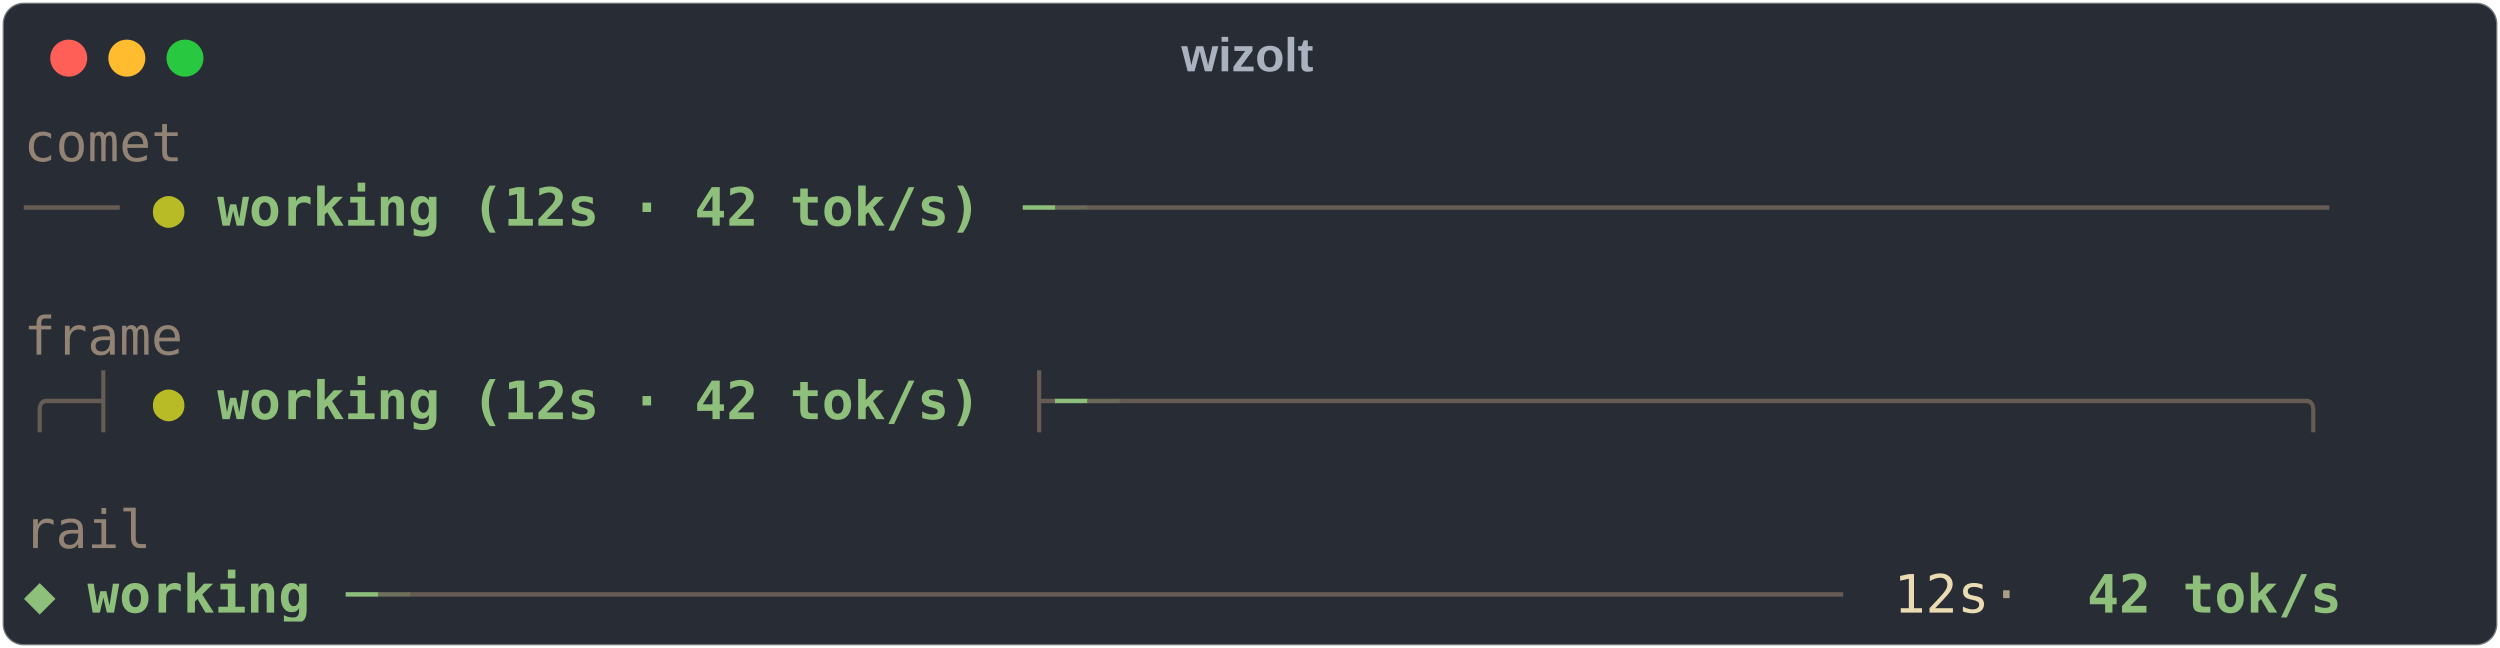
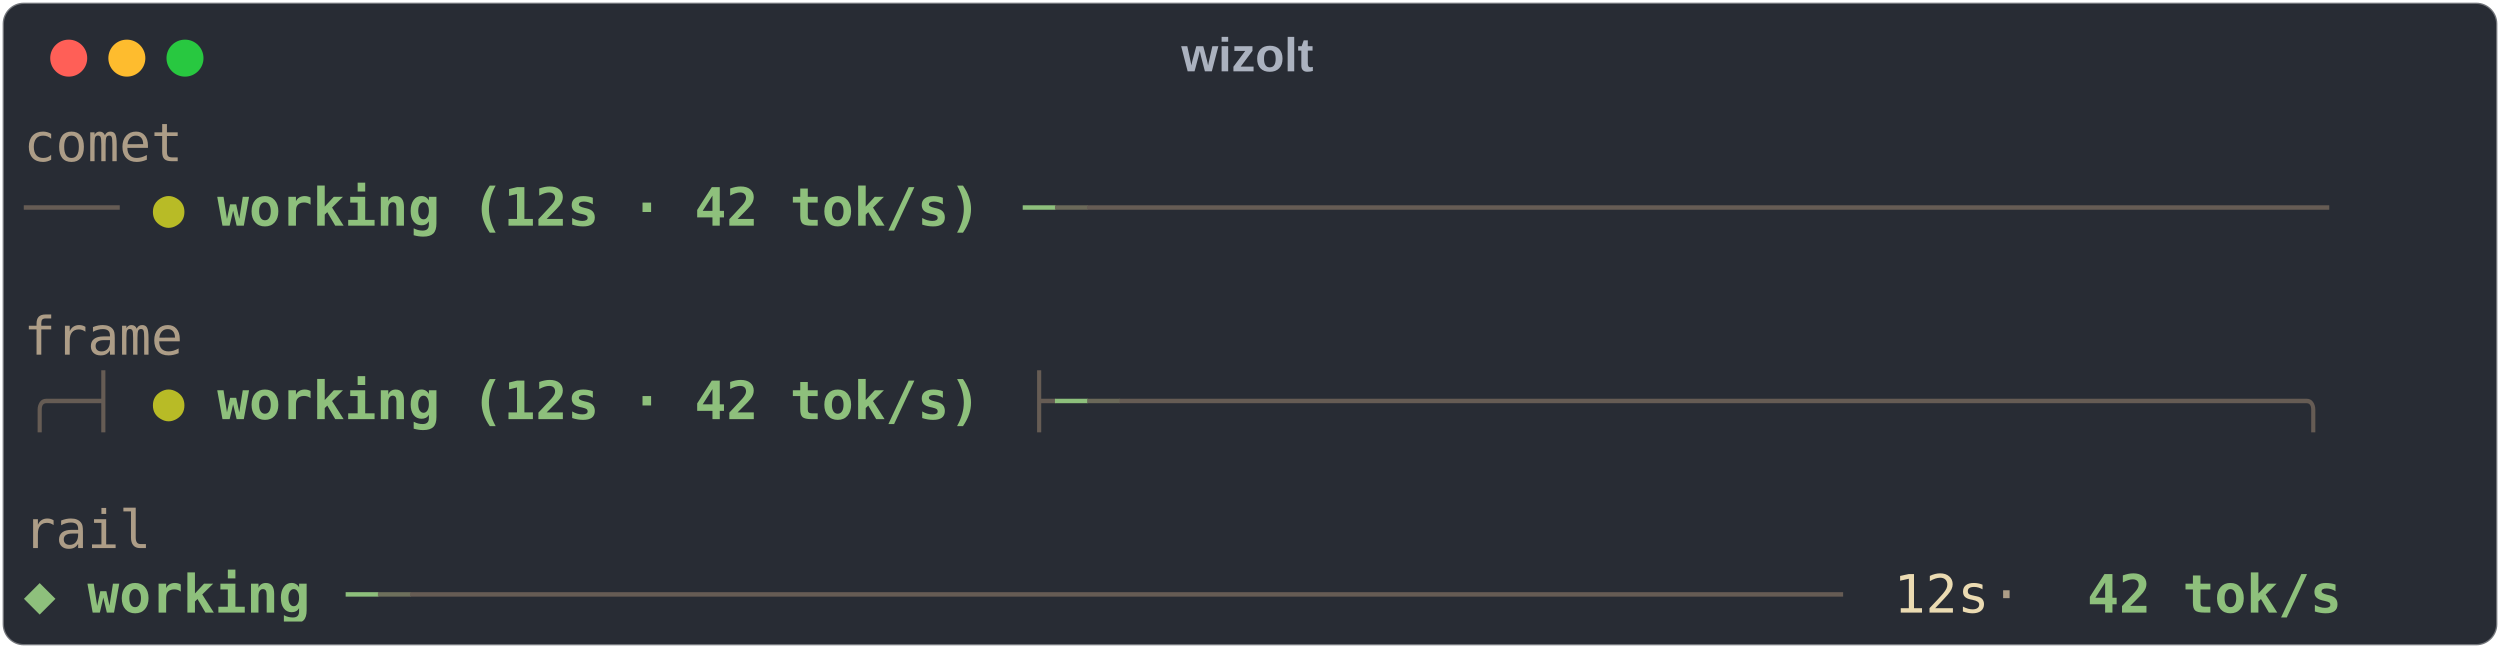
<svg xmlns="http://www.w3.org/2000/svg" class="rich-terminal" viewBox="0 0 946 245.2">
  <style>

    @font-face {
        font-family: "Fira Code";
        src: local("FiraCode-Regular"),
                url("https://cdnjs.cloudflare.com/ajax/libs/firacode/6.2.0/woff2/FiraCode-Regular.woff2") format("woff2"),
                url("https://cdnjs.cloudflare.com/ajax/libs/firacode/6.2.0/woff/FiraCode-Regular.woff") format("woff");
        font-style: normal;
        font-weight: 400;
    }
    @font-face {
        font-family: "Fira Code";
        src: local("FiraCode-Bold"),
                url("https://cdnjs.cloudflare.com/ajax/libs/firacode/6.2.0/woff2/FiraCode-Bold.woff2") format("woff2"),
                url("https://cdnjs.cloudflare.com/ajax/libs/firacode/6.2.0/woff/FiraCode-Bold.woff") format("woff");
        font-style: bold;
        font-weight: 700;
    }

-     .terminal-2482754365-matrix {
+     .appearance-dividers-matrix {
        font-family: Fira Code, monospace;
        font-size: 20px;
        line-height: 24.4px;
        font-variant-east-asian: full-width;
    }

-     .terminal-2482754365-title {
+     .appearance-dividers-title {
        font-size: 18px;
        font-weight: bold;
        font-family: arial;
    }

-     .terminal-2482754365-r1 { fill: #928374 }
- .terminal-2482754365-r2 { fill: #abb2bf }
- .terminal-2482754365-r3 { fill: #665c54 }
- .terminal-2482754365-r4 { fill: #b8bb26 }
- .terminal-2482754365-r5 { fill: #8ec07c;font-weight: bold }
- .terminal-2482754365-r6 { fill: #8ec07c }
- .terminal-2482754365-r7 { fill: #6b6959 }
- .terminal-2482754365-r8 { fill: #6e705c }
- .terminal-2482754365-r9 { fill: #ebdbb2 }
- .terminal-2482754365-r10 { fill: #ad9d87 }
+     .appearance-dividers-r1 { fill: #ad9d87 }
+ .appearance-dividers-r2 { fill: #abb2bf }
+ .appearance-dividers-r3 { fill: #665c54 }
+ .appearance-dividers-r4 { fill: #b8bb26 }
+ .appearance-dividers-r5 { fill: #8ec07c;font-weight: bold }
+ .appearance-dividers-r6 { fill: #8ec07c }
+ .appearance-dividers-r7 { fill: #6b6959 }
+ .appearance-dividers-r8 { fill: #6e705c }
+ .appearance-dividers-r9 { fill: #ebdbb2 }
    </style>
  <defs>
-     <clipPath id="terminal-2482754365-clip-terminal">
+     <clipPath id="appearance-dividers-clip-terminal">
      <rect x="0" y="0" width="926.2" height="194.2" />
    </clipPath>
-     <clipPath id="terminal-2482754365-line-0">
+     <clipPath id="appearance-dividers-line-0">
      <rect x="0" y="1.5" width="927.2" height="24.65" />
    </clipPath>
-     <clipPath id="terminal-2482754365-line-1">
+     <clipPath id="appearance-dividers-line-1">
      <rect x="0" y="25.9" width="927.2" height="24.65" />
    </clipPath>
-     <clipPath id="terminal-2482754365-line-2">
+     <clipPath id="appearance-dividers-line-2">
      <rect x="0" y="50.3" width="927.2" height="24.65" />
    </clipPath>
-     <clipPath id="terminal-2482754365-line-3">
+     <clipPath id="appearance-dividers-line-3">
      <rect x="0" y="74.7" width="927.2" height="24.65" />
    </clipPath>
-     <clipPath id="terminal-2482754365-line-4">
+     <clipPath id="appearance-dividers-line-4">
      <rect x="0" y="99.1" width="927.2" height="24.65" />
    </clipPath>
-     <clipPath id="terminal-2482754365-line-5">
+     <clipPath id="appearance-dividers-line-5">
      <rect x="0" y="123.5" width="927.2" height="24.65" />
    </clipPath>
-     <clipPath id="terminal-2482754365-line-6">
+     <clipPath id="appearance-dividers-line-6">
      <rect x="0" y="147.9" width="927.2" height="24.65" />
    </clipPath>
  </defs>
  <rect fill="#282c34" stroke="rgba(255,255,255,0.35)" stroke-width="1" x="1" y="1" width="944" height="243.2" rx="8" />
-   <text class="terminal-2482754365-title" fill="#abb2bf" text-anchor="middle" x="472" y="27">wizolt</text>
+   <text class="appearance-dividers-title" fill="#abb2bf" text-anchor="middle" x="472" y="27">wizolt</text>
  <g transform="translate(26,22)">
    <circle cx="0" cy="0" r="7" fill="#ff5f57" />
    <circle cx="22" cy="0" r="7" fill="#febc2e" />
    <circle cx="44" cy="0" r="7" fill="#28c840" />
  </g>
-   <g transform="translate(9, 41)" clip-path="url(#terminal-2482754365-clip-terminal)">
-     <g class="terminal-2482754365-matrix">
-       <text class="terminal-2482754365-r1" x="0" y="20" textLength="61" clip-path="url(#terminal-2482754365-line-0)">comet</text>
-       <text class="terminal-2482754365-r2" x="927.2" y="20" textLength="12.2" clip-path="url(#terminal-2482754365-line-0)">
+   <g transform="translate(9, 41)" clip-path="url(#appearance-dividers-clip-terminal)">
+     <g class="appearance-dividers-matrix">
+       <text class="appearance-dividers-r1" x="0" y="20" textLength="61" clip-path="url(#appearance-dividers-line-0)">comet</text>
+       <text class="appearance-dividers-r2" x="927.2" y="20" textLength="12.2" clip-path="url(#appearance-dividers-line-0)">
</text>
-       <text class="terminal-2482754365-r3" x="0" y="44.4" textLength="36.6" clip-path="url(#terminal-2482754365-line-1)">───</text>
-       <text class="terminal-2482754365-r4" x="48.8" y="44.4" textLength="24.4" clip-path="url(#terminal-2482754365-line-1)">● </text>
-       <text class="terminal-2482754365-r5" x="73.2" y="44.4" textLength="292.8" clip-path="url(#terminal-2482754365-line-1)">working (12s · 42 tok/s)</text>
-       <text class="terminal-2482754365-r6" x="378.2" y="44.4" textLength="12.2" clip-path="url(#terminal-2482754365-line-1)">─</text>
-       <text class="terminal-2482754365-r7" x="390.4" y="44.4" textLength="12.2" clip-path="url(#terminal-2482754365-line-1)">─</text>
-       <text class="terminal-2482754365-r3" x="402.6" y="44.4" textLength="475.8" clip-path="url(#terminal-2482754365-line-1)">───────────────────────────────────────</text>
-       <text class="terminal-2482754365-r2" x="927.2" y="44.4" textLength="12.2" clip-path="url(#terminal-2482754365-line-1)">
+       <text class="appearance-dividers-r3" x="0" y="44.4" textLength="36.6" clip-path="url(#appearance-dividers-line-1)">───</text>
+       <text class="appearance-dividers-r4" x="48.8" y="44.4" textLength="24.4" clip-path="url(#appearance-dividers-line-1)">● </text>
+       <text class="appearance-dividers-r5" x="73.2" y="44.4" textLength="292.8" clip-path="url(#appearance-dividers-line-1)">working (12s · 42 tok/s)</text>
+       <text class="appearance-dividers-r6" x="378.2" y="44.4" textLength="12.2" clip-path="url(#appearance-dividers-line-1)">─</text>
+       <text class="appearance-dividers-r7" x="390.4" y="44.4" textLength="12.2" clip-path="url(#appearance-dividers-line-1)">─</text>
+       <text class="appearance-dividers-r3" x="402.6" y="44.4" textLength="475.8" clip-path="url(#appearance-dividers-line-1)">───────────────────────────────────────</text>
+       <text class="appearance-dividers-r2" x="927.2" y="44.4" textLength="12.2" clip-path="url(#appearance-dividers-line-1)">
</text>
-       <text class="terminal-2482754365-r2" x="927.2" y="68.8" textLength="12.2" clip-path="url(#terminal-2482754365-line-2)">
+       <text class="appearance-dividers-r2" x="927.2" y="68.8" textLength="12.2" clip-path="url(#appearance-dividers-line-2)">
</text>
-       <text class="terminal-2482754365-r1" x="0" y="93.2" textLength="61" clip-path="url(#terminal-2482754365-line-3)">frame</text>
-       <text class="terminal-2482754365-r2" x="927.2" y="93.2" textLength="12.2" clip-path="url(#terminal-2482754365-line-3)">
+       <text class="appearance-dividers-r1" x="0" y="93.2" textLength="61" clip-path="url(#appearance-dividers-line-3)">frame</text>
+       <text class="appearance-dividers-r2" x="927.2" y="93.2" textLength="12.2" clip-path="url(#appearance-dividers-line-3)">
</text>
-       <text class="terminal-2482754365-r3" x="0" y="117.6" textLength="36.6" clip-path="url(#terminal-2482754365-line-4)">╭─┤</text>
-       <text class="terminal-2482754365-r4" x="48.8" y="117.6" textLength="24.4" clip-path="url(#terminal-2482754365-line-4)">● </text>
-       <text class="terminal-2482754365-r5" x="73.2" y="117.6" textLength="292.8" clip-path="url(#terminal-2482754365-line-4)">working (12s · 42 tok/s)</text>
-       <text class="terminal-2482754365-r3" x="378.2" y="117.6" textLength="12.2" clip-path="url(#terminal-2482754365-line-4)">├</text>
-       <text class="terminal-2482754365-r6" x="390.4" y="117.6" textLength="12.2" clip-path="url(#terminal-2482754365-line-4)">─</text>
-       <text class="terminal-2482754365-r7" x="402.6" y="117.6" textLength="12.2" clip-path="url(#terminal-2482754365-line-4)">─</text>
-       <text class="terminal-2482754365-r3" x="414.8" y="117.6" textLength="463.6" clip-path="url(#terminal-2482754365-line-4)">─────────────────────────────────────╮</text>
-       <text class="terminal-2482754365-r2" x="927.2" y="117.6" textLength="12.2" clip-path="url(#terminal-2482754365-line-4)">
+       <text class="appearance-dividers-r3" x="0" y="117.6" textLength="36.6" clip-path="url(#appearance-dividers-line-4)">╭─┤</text>
+       <text class="appearance-dividers-r4" x="48.8" y="117.6" textLength="24.4" clip-path="url(#appearance-dividers-line-4)">● </text>
+       <text class="appearance-dividers-r5" x="73.2" y="117.6" textLength="292.8" clip-path="url(#appearance-dividers-line-4)">working (12s · 42 tok/s)</text>
+       <text class="appearance-dividers-r3" x="378.2" y="117.6" textLength="12.2" clip-path="url(#appearance-dividers-line-4)">├</text>
+       <text class="appearance-dividers-r6" x="390.4" y="117.6" textLength="12.2" clip-path="url(#appearance-dividers-line-4)">─</text>
+       <text class="appearance-dividers-r7" x="402.6" y="117.6" textLength="12.2" clip-path="url(#appearance-dividers-line-4)">─</text>
+       <text class="appearance-dividers-r3" x="414.8" y="117.6" textLength="463.6" clip-path="url(#appearance-dividers-line-4)">─────────────────────────────────────╮</text>
+       <text class="appearance-dividers-r2" x="927.2" y="117.6" textLength="12.2" clip-path="url(#appearance-dividers-line-4)">
</text>
-       <text class="terminal-2482754365-r2" x="927.2" y="142" textLength="12.2" clip-path="url(#terminal-2482754365-line-5)">
+       <text class="appearance-dividers-r2" x="927.2" y="142" textLength="12.2" clip-path="url(#appearance-dividers-line-5)">
</text>
-       <text class="terminal-2482754365-r1" x="0" y="166.4" textLength="48.8" clip-path="url(#terminal-2482754365-line-6)">rail</text>
-       <text class="terminal-2482754365-r2" x="927.2" y="166.4" textLength="12.2" clip-path="url(#terminal-2482754365-line-6)">
+       <text class="appearance-dividers-r1" x="0" y="166.4" textLength="48.8" clip-path="url(#appearance-dividers-line-6)">rail</text>
+       <text class="appearance-dividers-r2" x="927.2" y="166.4" textLength="12.2" clip-path="url(#appearance-dividers-line-6)">
</text>
-       <text class="terminal-2482754365-r5" x="0" y="190.8" textLength="109.8" clip-path="url(#terminal-2482754365-line-7)">◆ working</text>
-       <text class="terminal-2482754365-r6" x="122" y="190.8" textLength="12.2" clip-path="url(#terminal-2482754365-line-7)">─</text>
-       <text class="terminal-2482754365-r8" x="134.2" y="190.8" textLength="12.2" clip-path="url(#terminal-2482754365-line-7)">─</text>
-       <text class="terminal-2482754365-r3" x="146.4" y="190.8" textLength="549" clip-path="url(#terminal-2482754365-line-7)">─────────────────────────────────────────────</text>
-       <text class="terminal-2482754365-r9" x="707.6" y="190.8" textLength="36.6" clip-path="url(#terminal-2482754365-line-7)">12s</text>
-       <text class="terminal-2482754365-r10" x="744.2" y="190.8" textLength="36.6" clip-path="url(#terminal-2482754365-line-7)"> · </text>
-       <text class="terminal-2482754365-r5" x="780.8" y="190.8" textLength="97.6" clip-path="url(#terminal-2482754365-line-7)">42 tok/s</text>
-       <text class="terminal-2482754365-r2" x="927.2" y="190.8" textLength="12.2" clip-path="url(#terminal-2482754365-line-7)">
+       <text class="appearance-dividers-r5" x="0" y="190.8" textLength="109.8" clip-path="url(#appearance-dividers-line-7)">◆ working</text>
+       <text class="appearance-dividers-r6" x="122" y="190.8" textLength="12.2" clip-path="url(#appearance-dividers-line-7)">─</text>
+       <text class="appearance-dividers-r8" x="134.2" y="190.8" textLength="12.2" clip-path="url(#appearance-dividers-line-7)">─</text>
+       <text class="appearance-dividers-r3" x="146.4" y="190.8" textLength="549" clip-path="url(#appearance-dividers-line-7)">─────────────────────────────────────────────</text>
+       <text class="appearance-dividers-r9" x="707.6" y="190.8" textLength="36.6" clip-path="url(#appearance-dividers-line-7)">12s</text>
+       <text class="appearance-dividers-r1" x="744.2" y="190.8" textLength="36.6" clip-path="url(#appearance-dividers-line-7)"> · </text>
+       <text class="appearance-dividers-r5" x="780.8" y="190.8" textLength="97.6" clip-path="url(#appearance-dividers-line-7)">42 tok/s</text>
+       <text class="appearance-dividers-r2" x="927.2" y="190.8" textLength="12.2" clip-path="url(#appearance-dividers-line-7)">
</text>
    </g>
  </g>
</svg>
